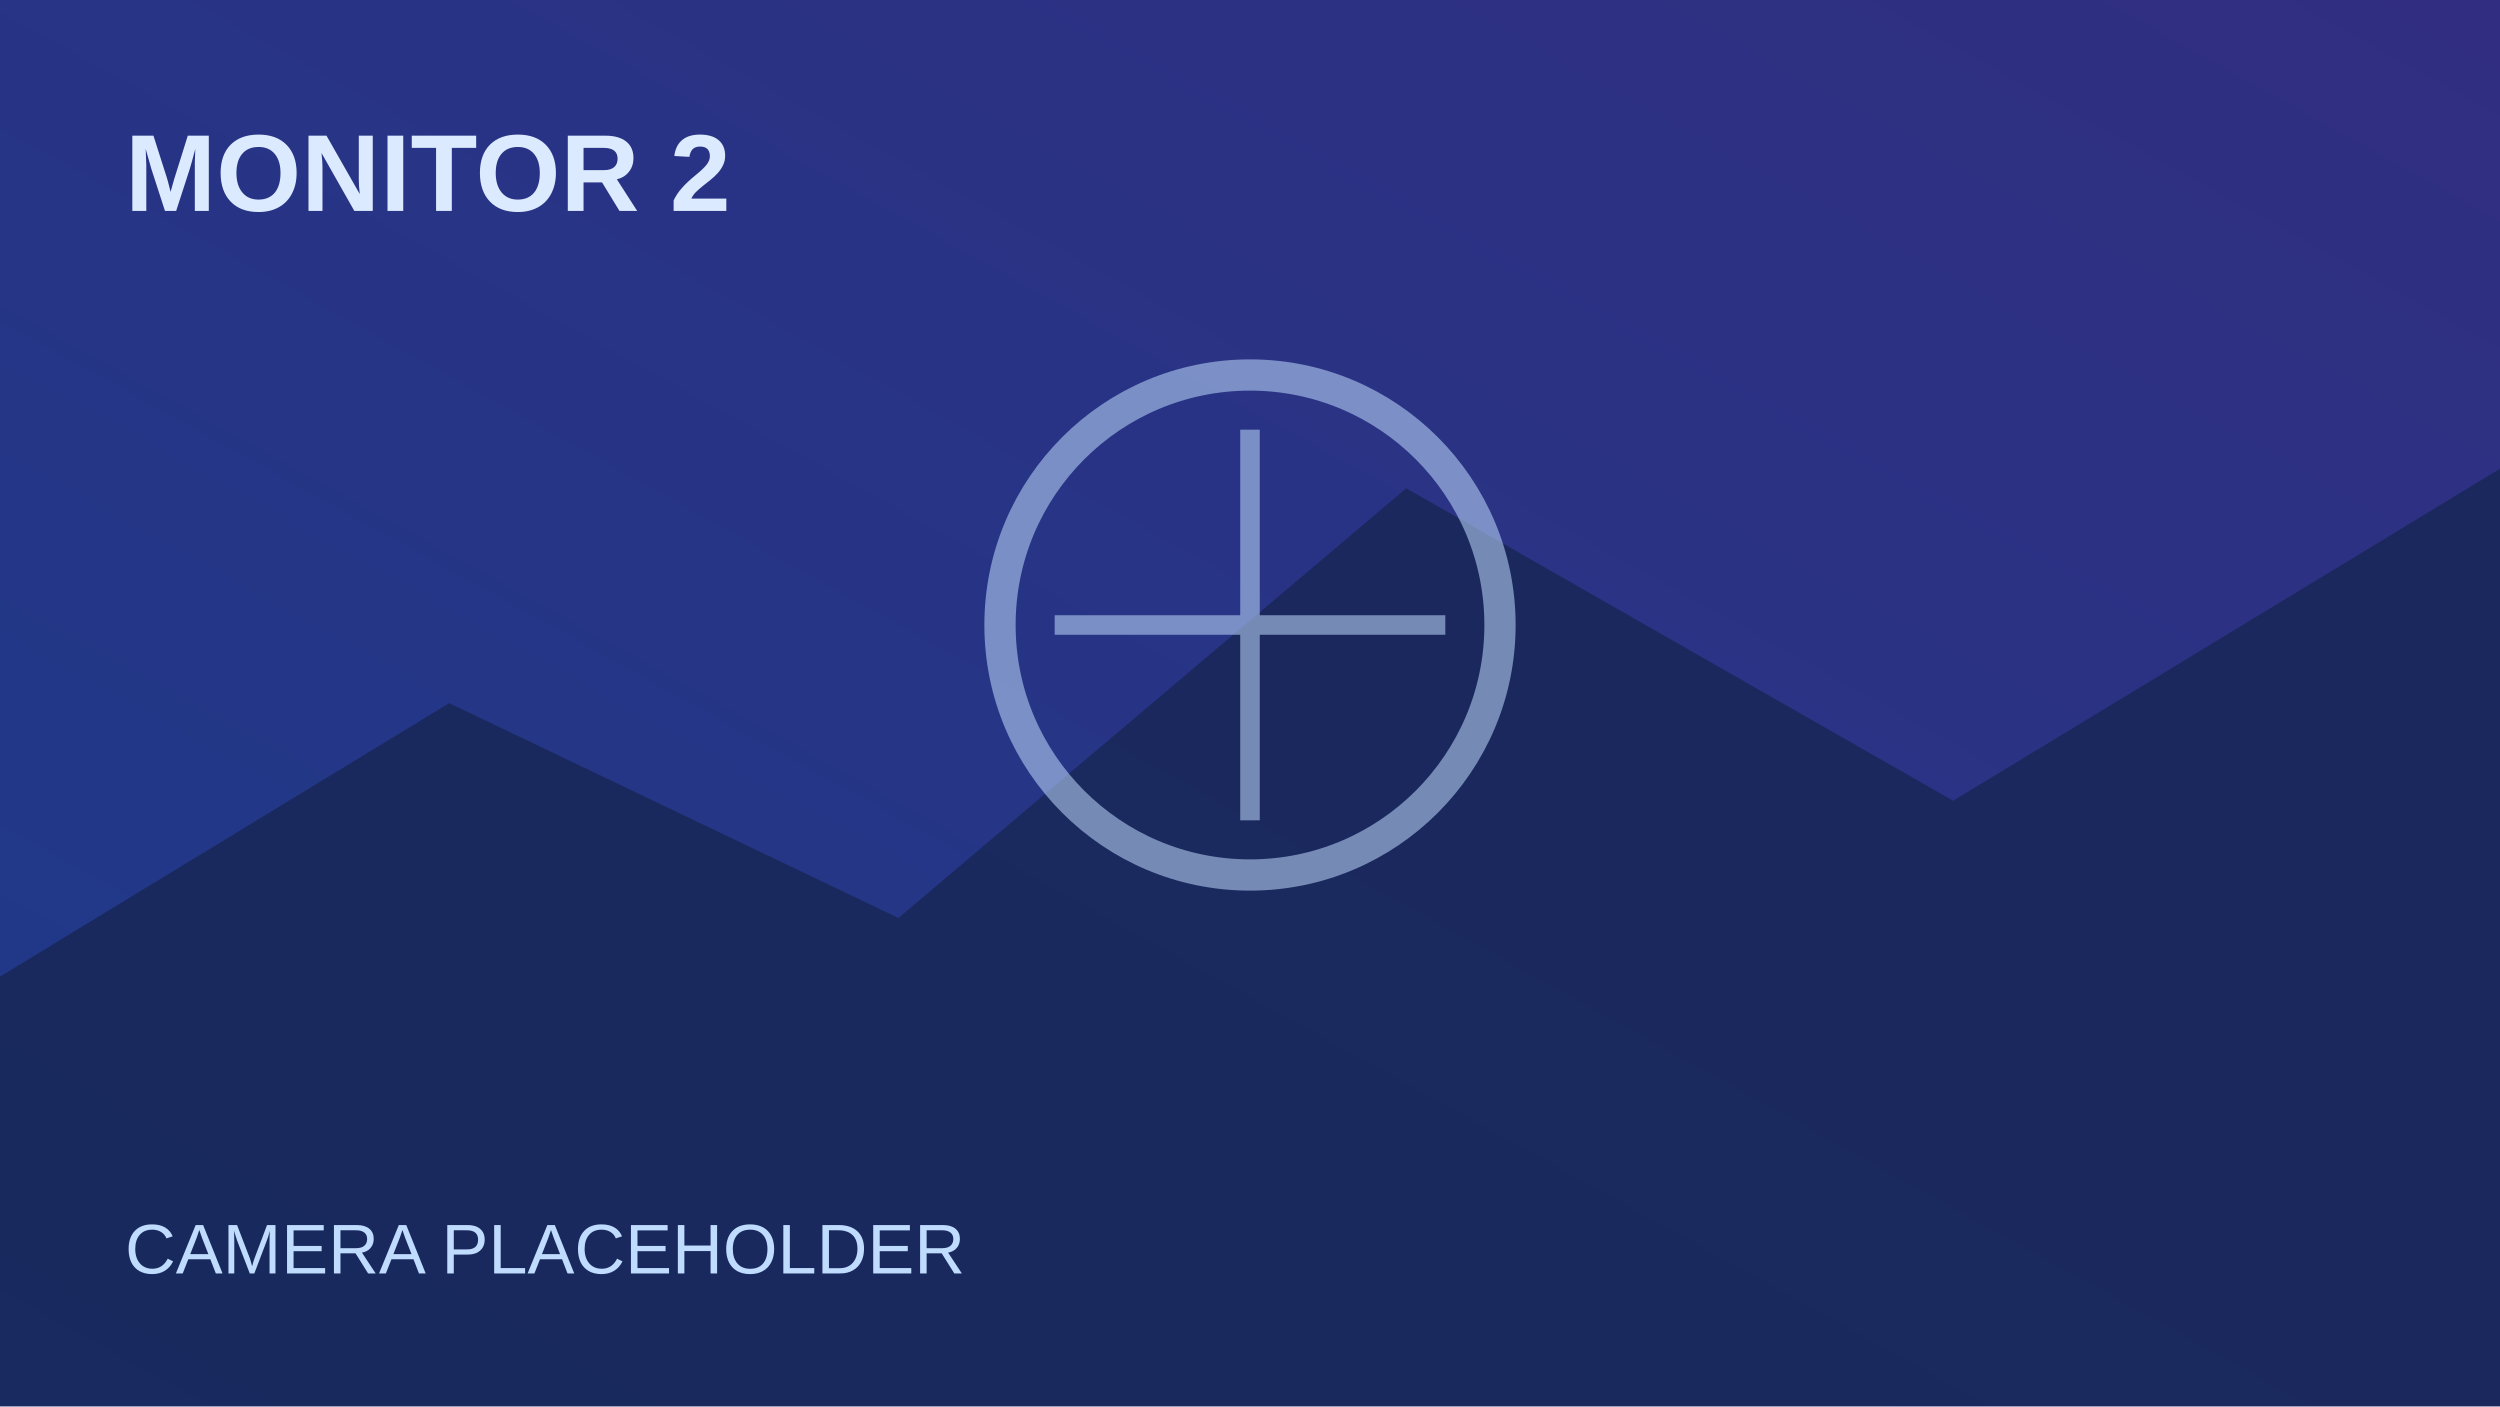
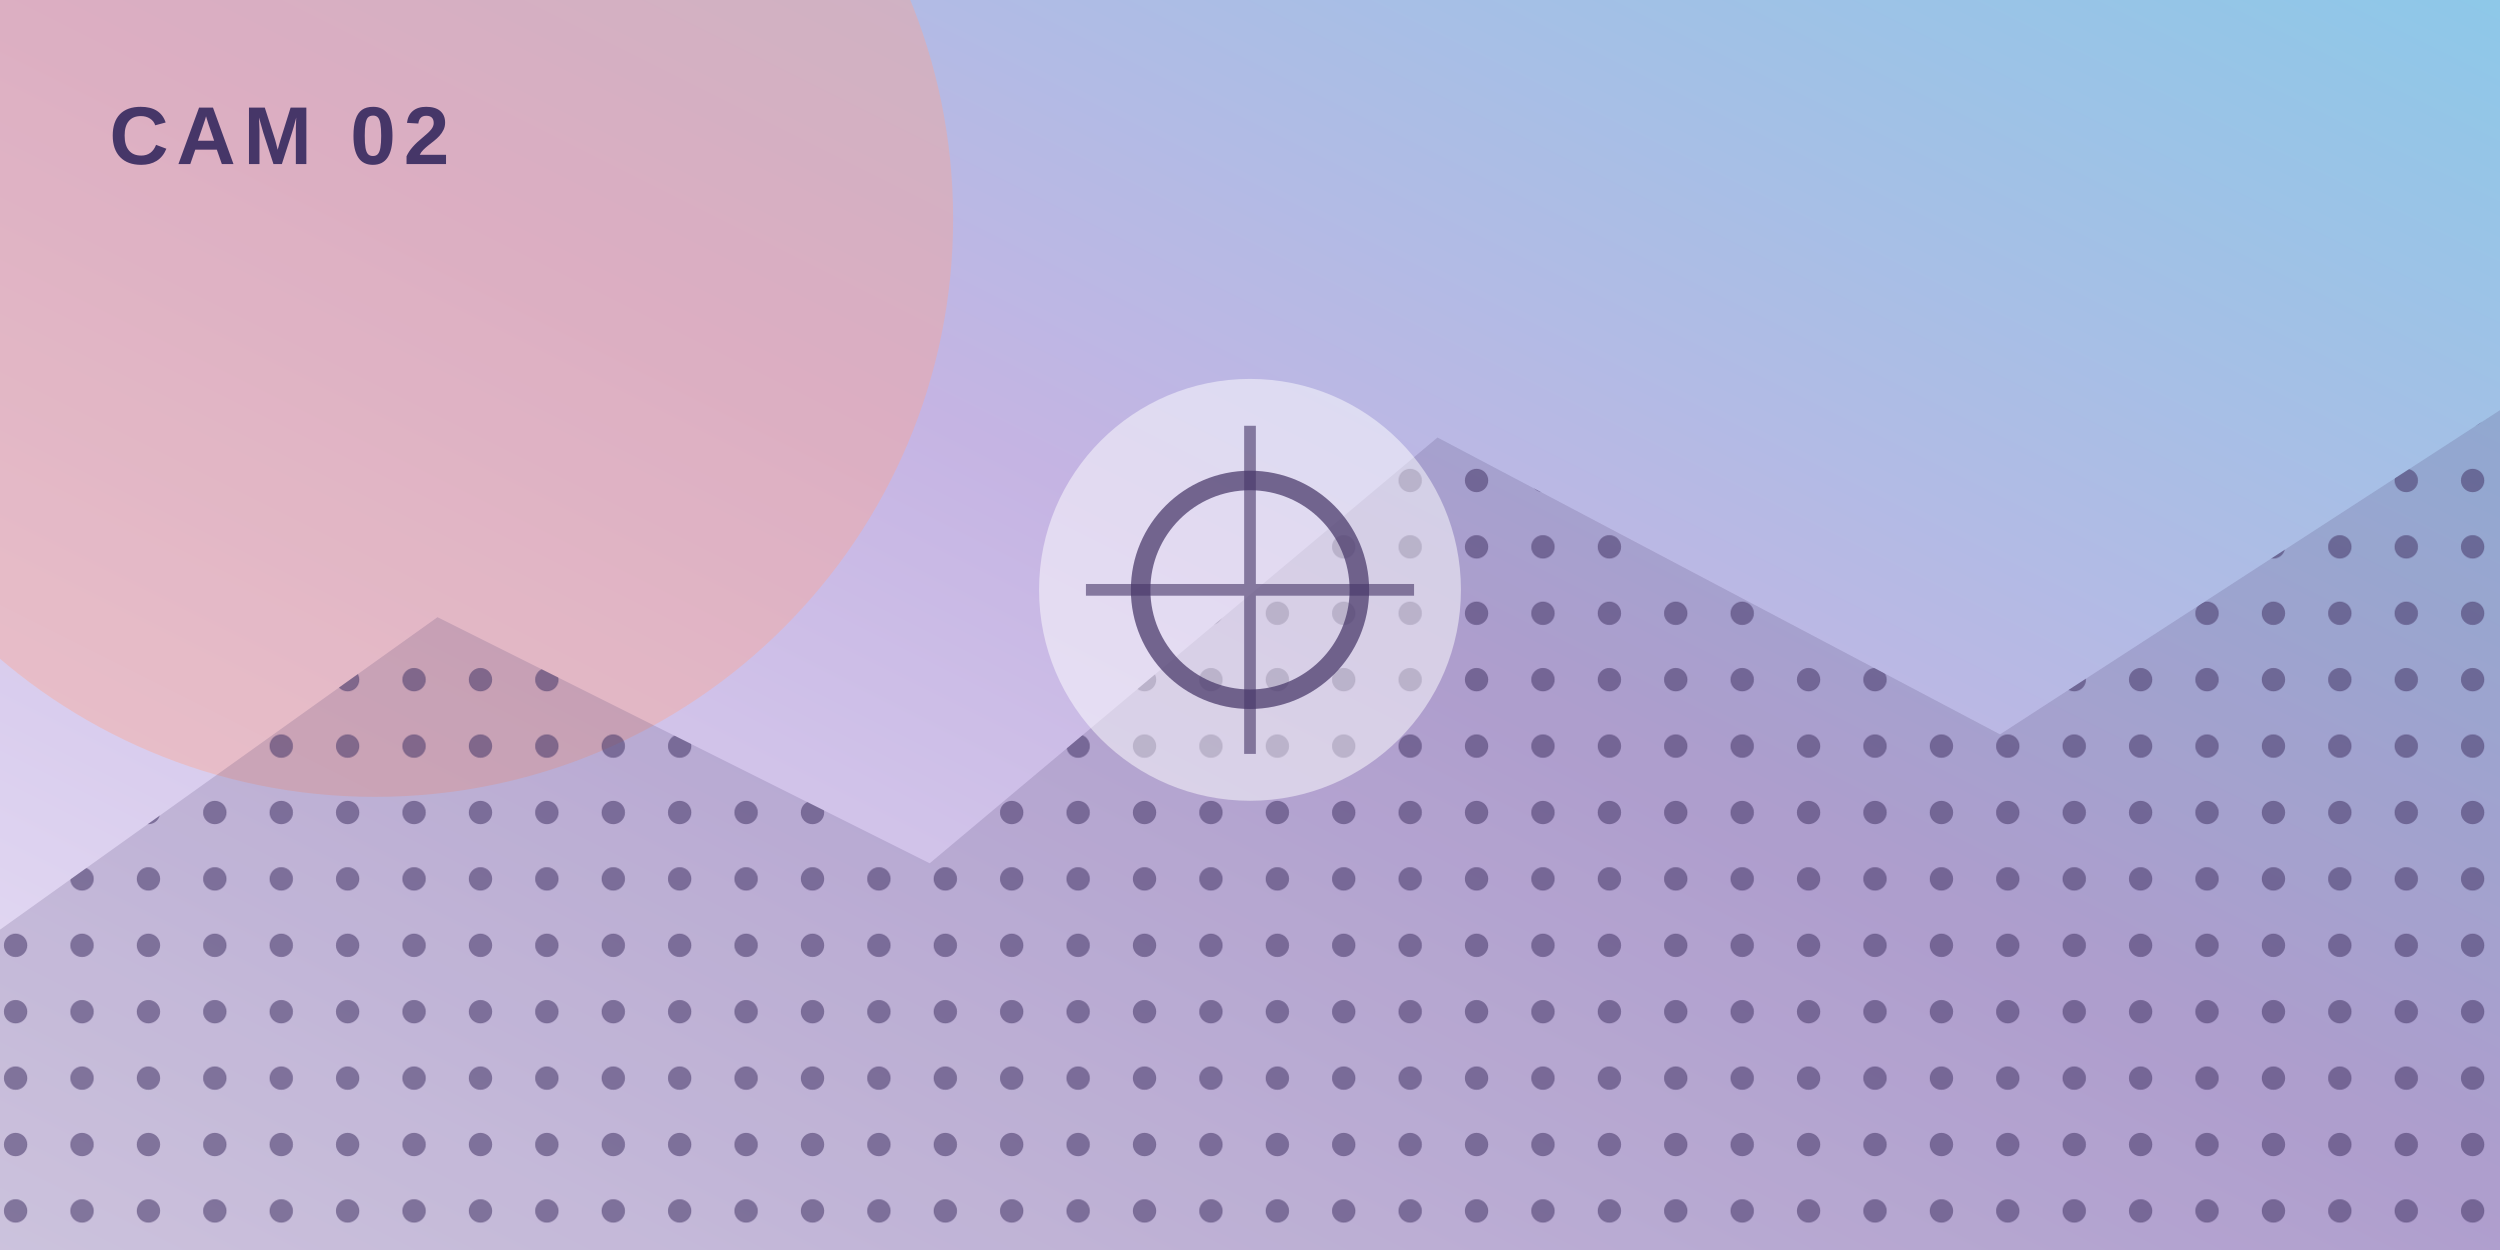
- <svg xmlns="http://www.w3.org/2000/svg" viewBox="0 0 640 360">
+ <svg xmlns="http://www.w3.org/2000/svg" viewBox="0 0 640 320">
  <defs>
    <linearGradient id="bg" x1="0" y1="1" x2="1" y2="0">
-       <stop stop-color="#1e3a8a" />
-       <stop offset="1" stop-color="#312e81" />
+       <stop stop-color="#e9e1f6" />
+       <stop offset=".52" stop-color="#c5b4e3" />
+       <stop offset="1" stop-color="#8dc8e8" />
    </linearGradient>
+     <pattern id="dots" width="17" height="17" patternUnits="userSpaceOnUse">
+       <circle cx="4" cy="4" r="3" fill="#463668" opacity=".55" />
+     </pattern>
  </defs>
-   <rect width="640" height="360" fill="url(#bg)" />
-   <path d="M0 250 115 180 230 235 360 125 500 205 640 120V360H0Z" fill="#172554" opacity=".8" />
-   <circle cx="320" cy="160" r="64" fill="none" stroke="#bfdbfe" stroke-width="8" opacity=".55" />
-   <path d="M270 160h100M320 110v100" stroke="#bfdbfe" stroke-width="5" opacity=".55" />
-   <text x="32" y="54" fill="#dbeafe" font-family="Arial, sans-serif" font-size="28" font-weight="700">MONITOR 2</text>
-   <text x="32" y="326" fill="#bfdbfe" font-family="Arial, sans-serif" font-size="18">CAMERA PLACEHOLDER</text>
+   <rect width="640" height="320" fill="url(#bg)" />
+   <circle cx="96" cy="56" r="148" fill="#ffa38b" opacity=".38" />
+   <path d="M0 238 112 158 238 221 368 112 512 188 640 105V320H0Z" fill="#463668" opacity=".18" />
+   <path d="M0 238 112 158 238 221 368 112 512 188 640 105V320H0Z" fill="url(#dots)" />
+   <circle cx="320" cy="151" r="54" fill="#fff" opacity=".5" />
+   <circle cx="320" cy="151" r="28" fill="none" stroke="#463668" stroke-width="5" opacity=".72" />
+   <path d="M278 151h84M320 109v84" stroke="#463668" stroke-width="3" opacity=".6" />
+   <text x="28" y="42" fill="#463668" font-family="Arial, sans-serif" font-size="21" font-weight="700" letter-spacing="2">CAM 02</text>
</svg>
